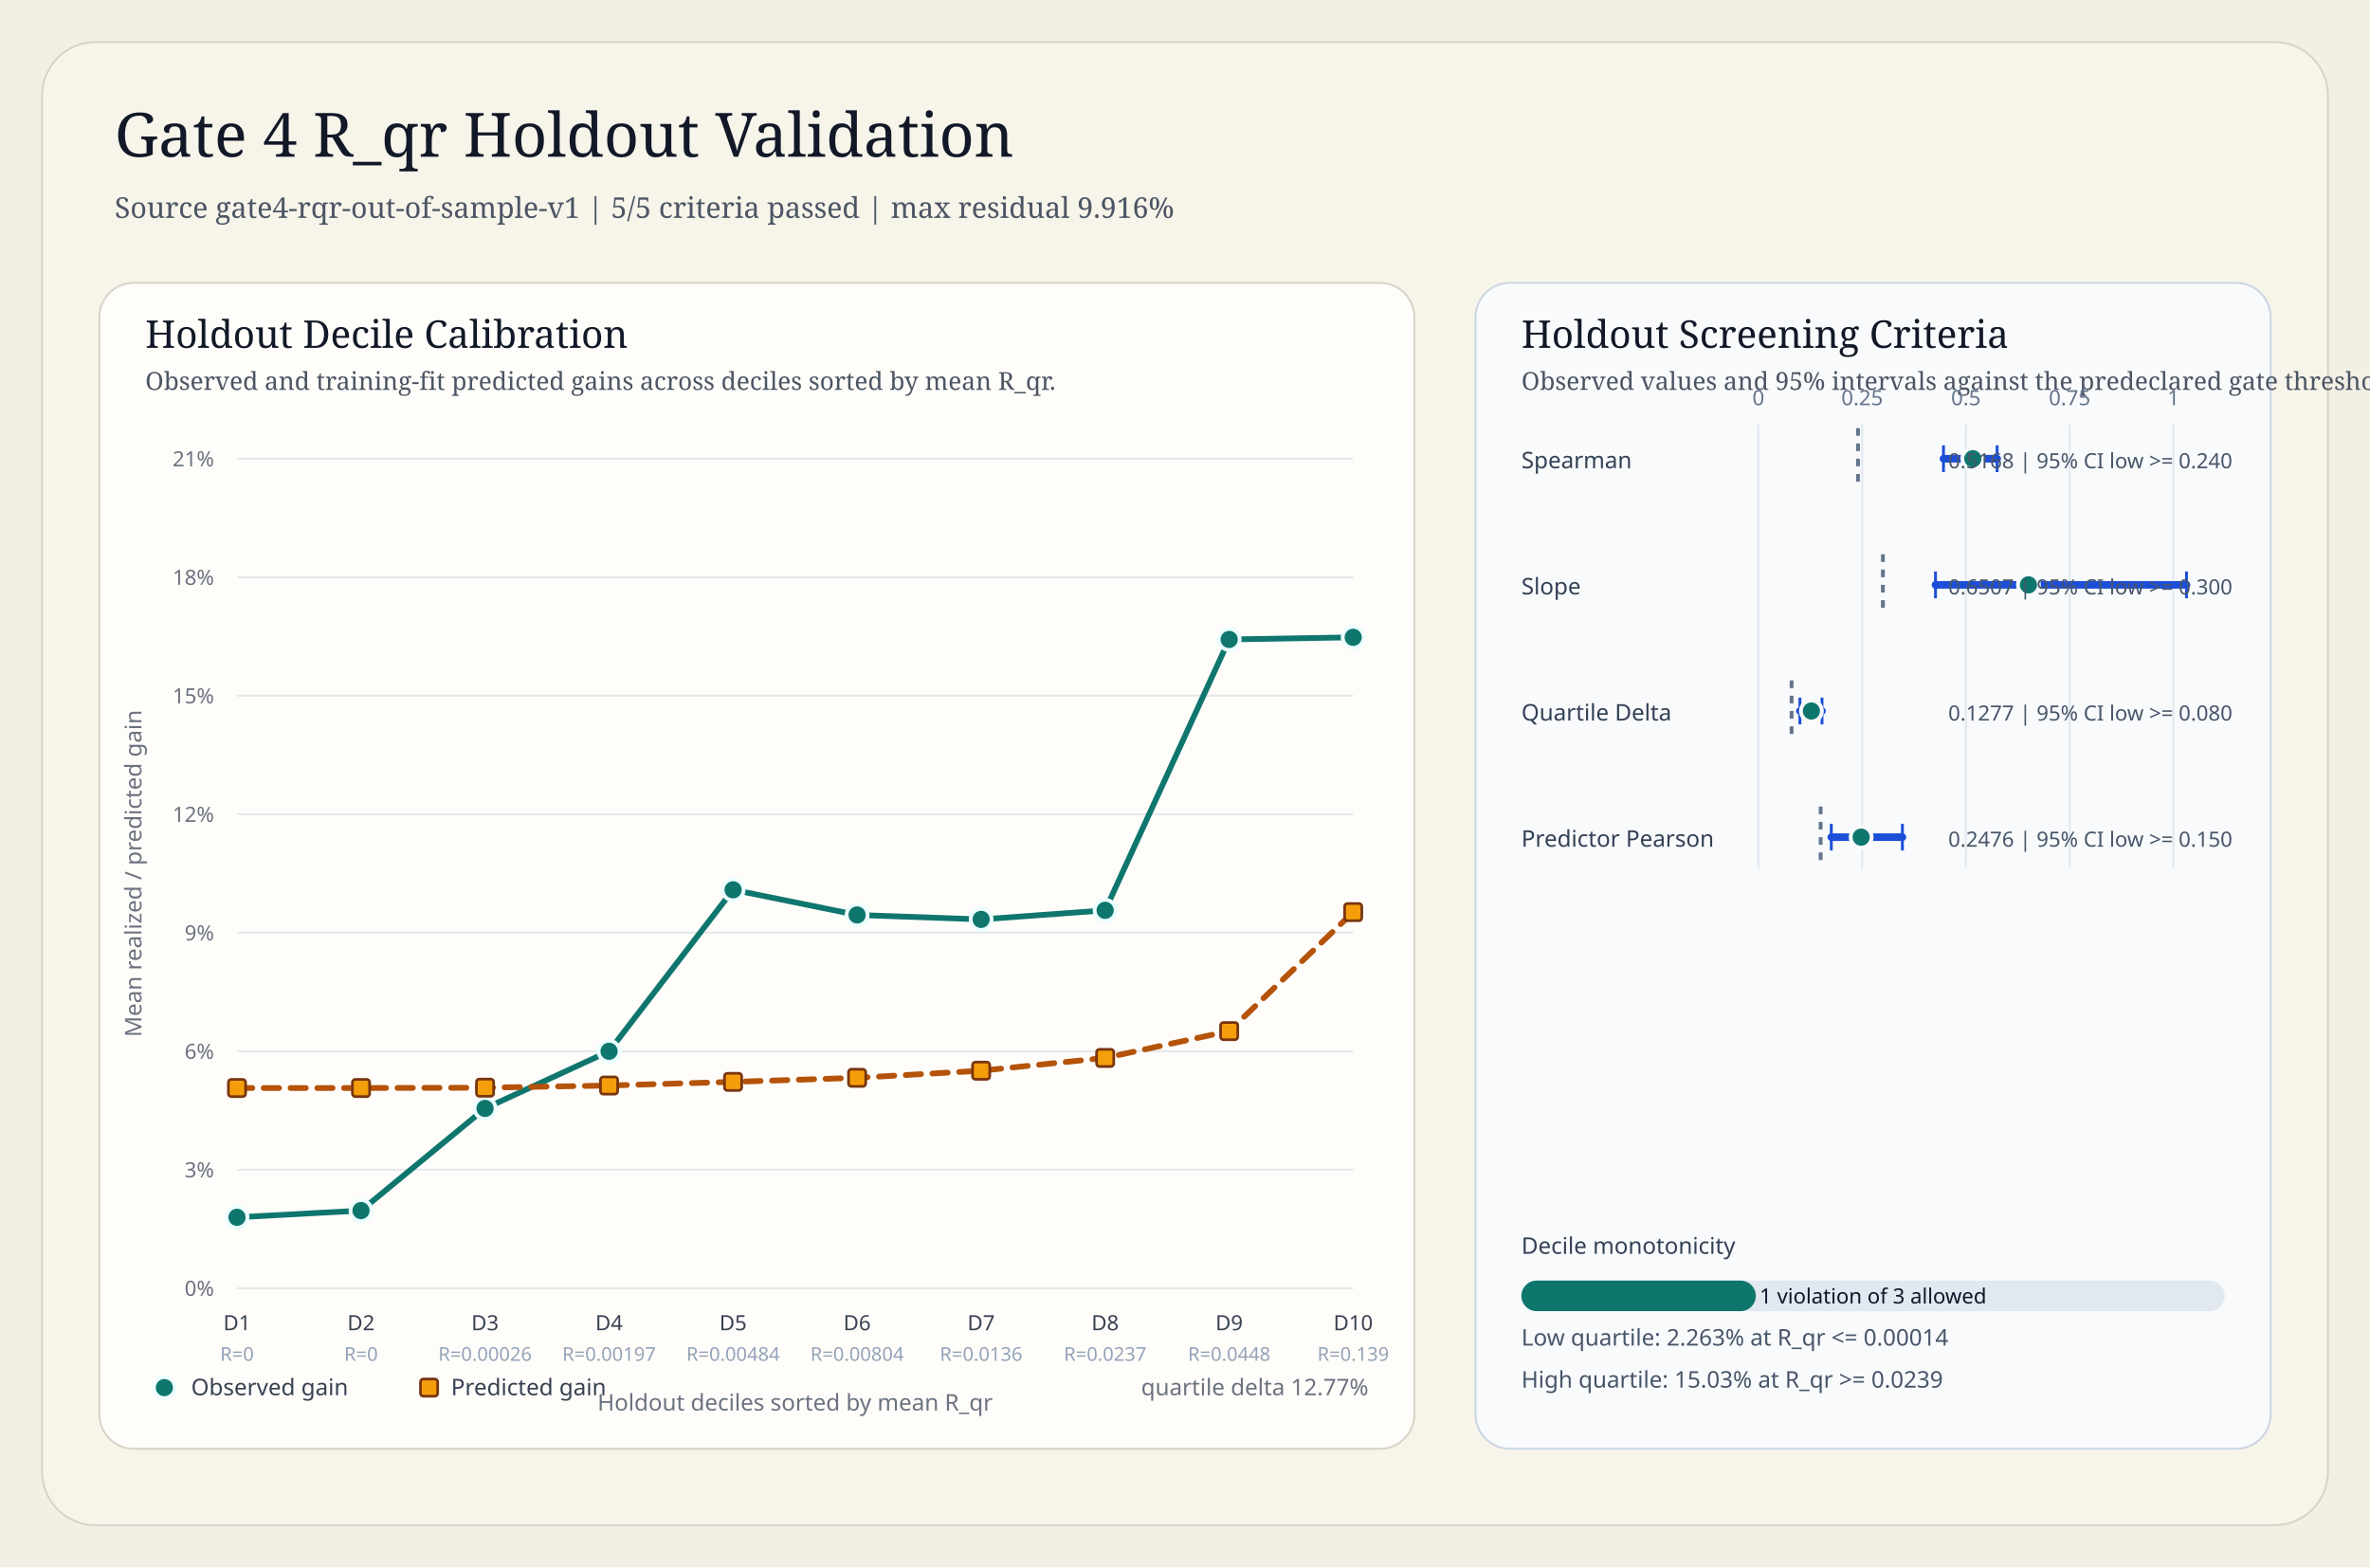
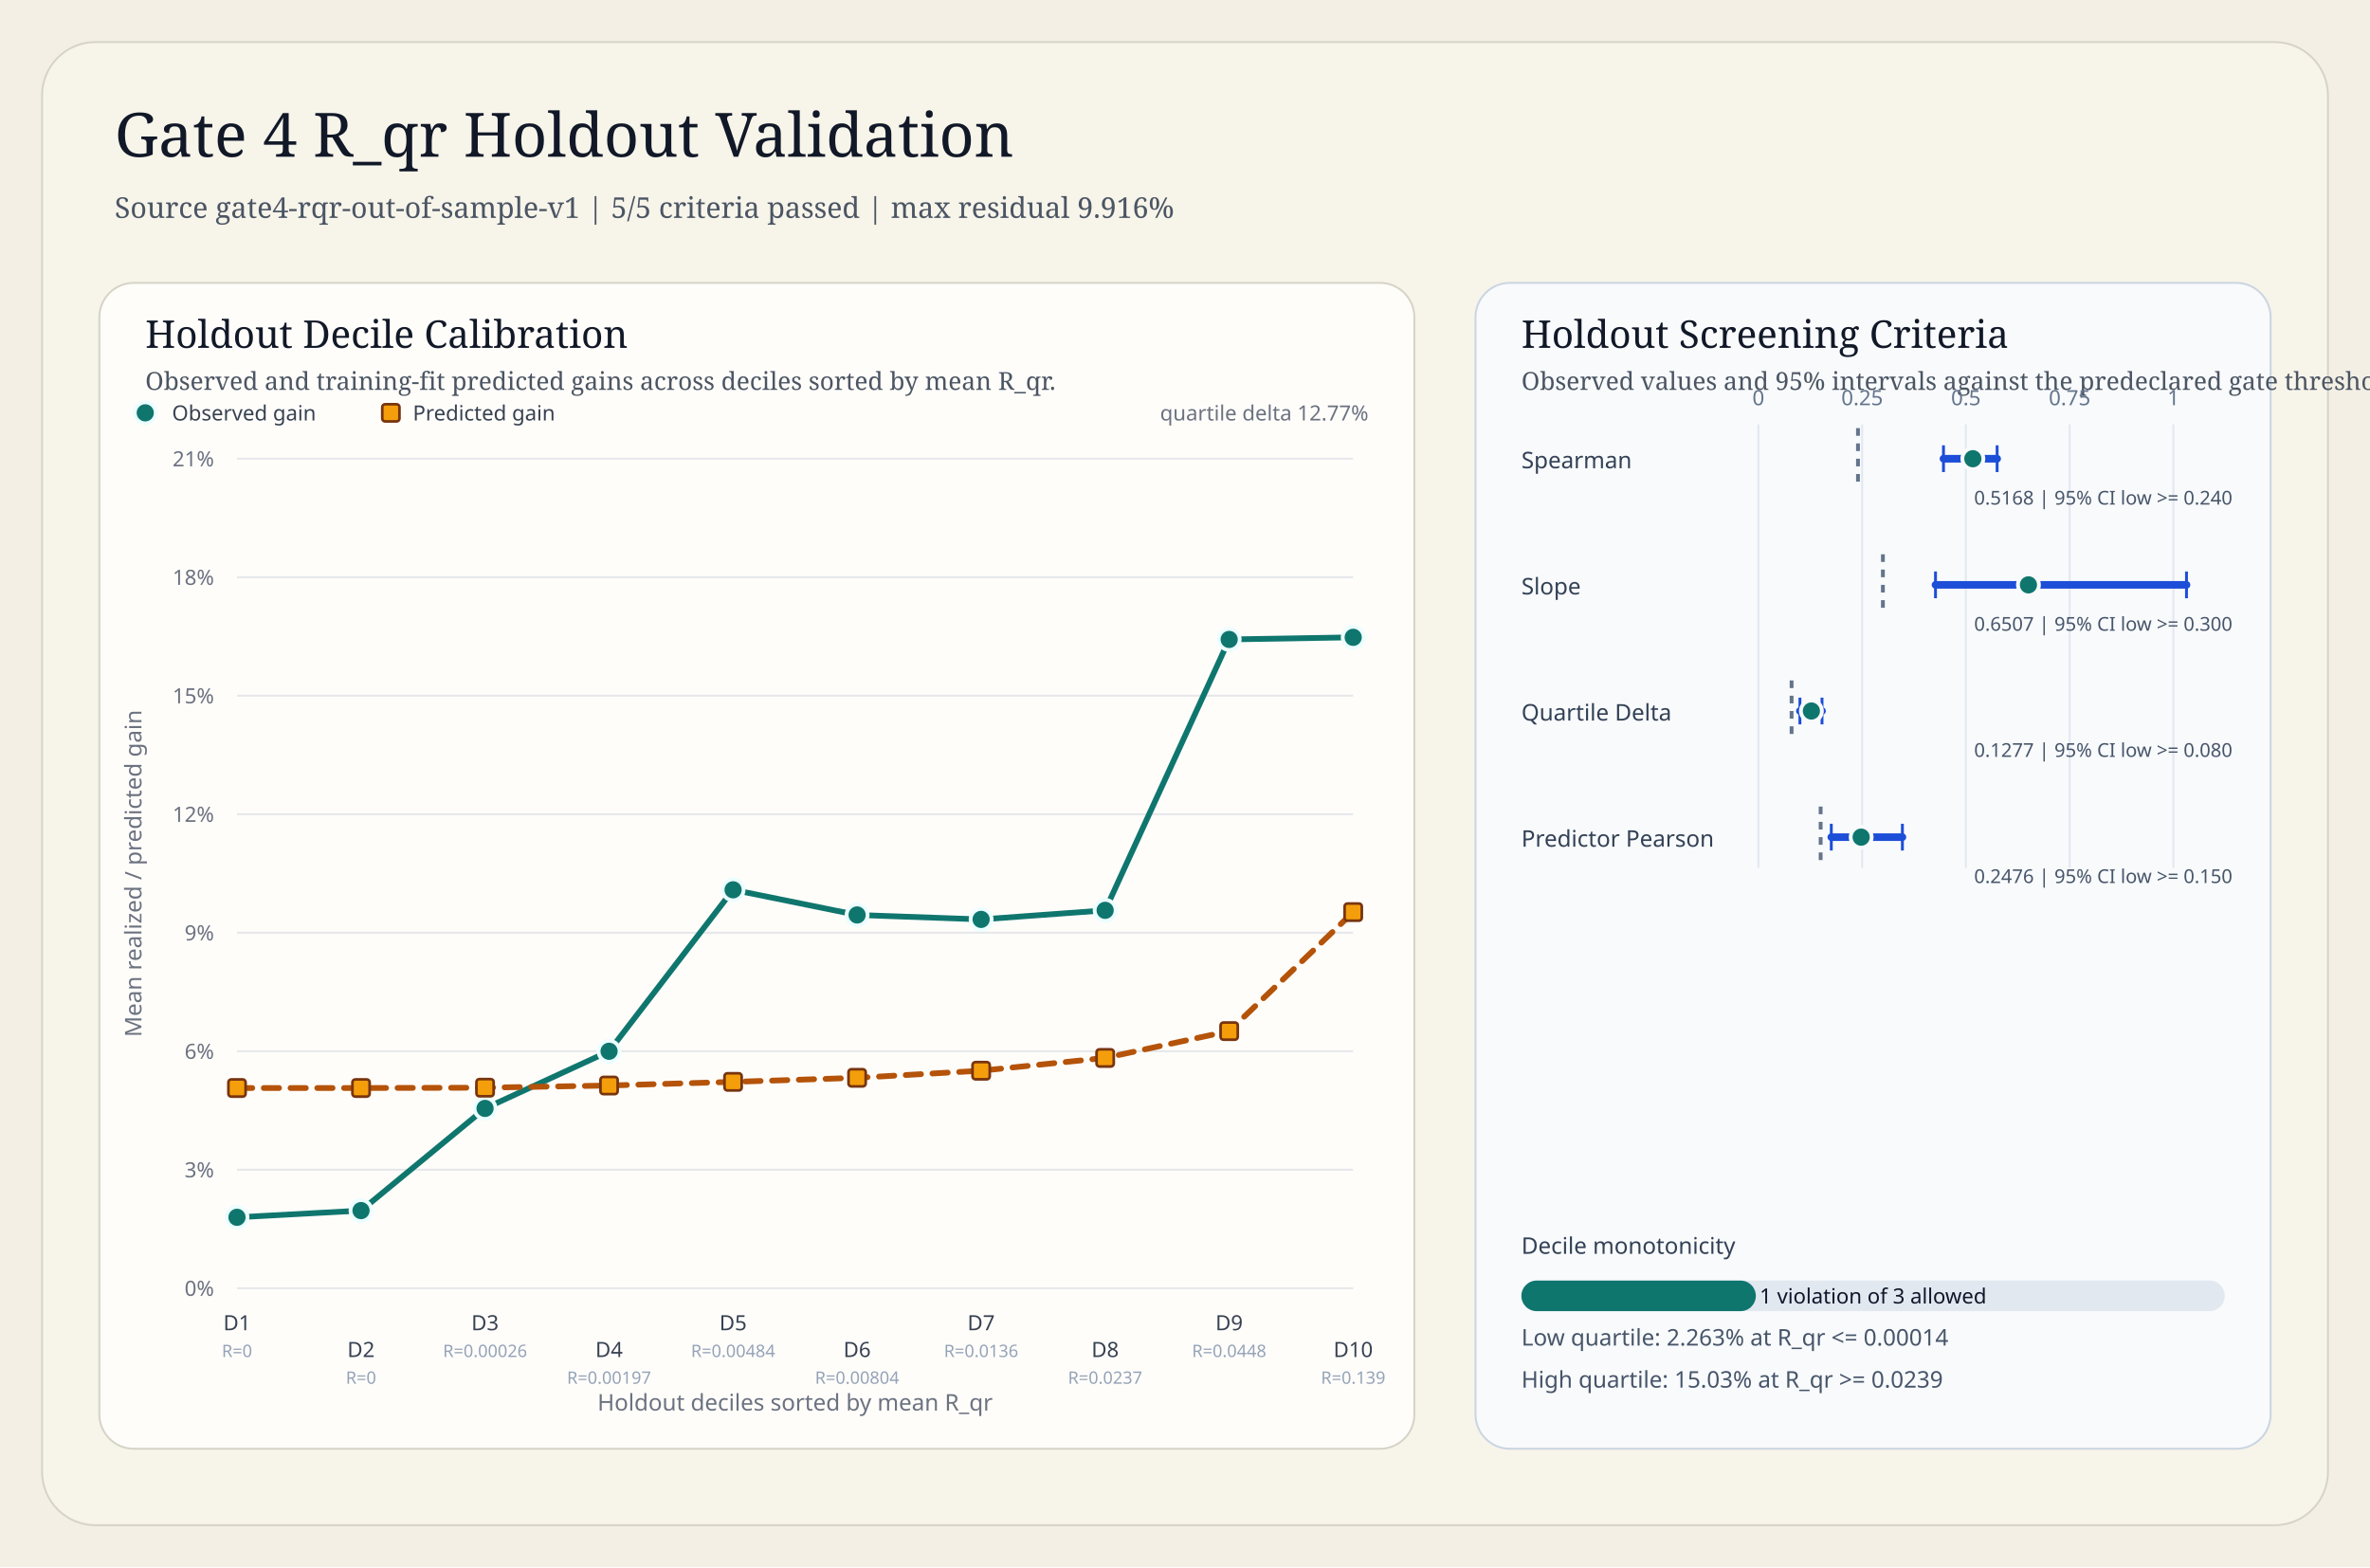
<svg xmlns="http://www.w3.org/2000/svg" width="1240" height="820" viewBox="0 0 1240 820" role="img" aria-labelledby="title desc">
  <rect width="1240" height="820" fill="#f3efe5" />
  <rect x="22" y="22" width="1196" height="776" rx="28" fill="#f7f4ea" stroke="#d6d3c7" />
  <text x="60" y="82" font-family="Georgia, serif" font-size="32" fill="#111827">Gate 4 R_qr Holdout Validation</text>
  <text x="60" y="114" font-family="Georgia, serif" font-size="15" fill="#4b5563">Source gate4-rqr-out-of-sample-v1 | 5/5 criteria passed | max residual 9.916%</text>
  <rect x="52" y="148" width="688" height="610" rx="18" fill="#fffdfa" stroke="#d6d3c7" />
  <text x="76" y="182" font-family="Georgia, serif" font-size="20" fill="#111827">Holdout Decile Calibration</text>
  <text x="76" y="204" font-family="Georgia, serif" font-size="13" fill="#4b5563">Observed and training-fit predicted gains across deciles sorted by mean R_qr.</text>
  <line x1="124" y1="674" x2="708" y2="674" stroke="#e5e7eb" stroke-width="1" />
  <text x="112" y="678" text-anchor="end" font-family="system-ui, sans-serif" font-size="11" fill="#6b7280">0%</text>
  <line x1="124" y1="612" x2="708" y2="612" stroke="#e5e7eb" stroke-width="1" />
  <text x="112" y="616" text-anchor="end" font-family="system-ui, sans-serif" font-size="11" fill="#6b7280">3%</text>
  <line x1="124" y1="550" x2="708" y2="550" stroke="#e5e7eb" stroke-width="1" />
  <text x="112" y="554" text-anchor="end" font-family="system-ui, sans-serif" font-size="11" fill="#6b7280">6%</text>
  <line x1="124" y1="488" x2="708" y2="488" stroke="#e5e7eb" stroke-width="1" />
  <text x="112" y="492" text-anchor="end" font-family="system-ui, sans-serif" font-size="11" fill="#6b7280">9%</text>
  <line x1="124" y1="426" x2="708" y2="426" stroke="#e5e7eb" stroke-width="1" />
  <text x="112" y="430" text-anchor="end" font-family="system-ui, sans-serif" font-size="11" fill="#6b7280">12%</text>
  <line x1="124" y1="364" x2="708" y2="364" stroke="#e5e7eb" stroke-width="1" />
  <text x="112" y="368" text-anchor="end" font-family="system-ui, sans-serif" font-size="11" fill="#6b7280">15%</text>
  <line x1="124" y1="302" x2="708" y2="302" stroke="#e5e7eb" stroke-width="1" />
  <text x="112" y="306" text-anchor="end" font-family="system-ui, sans-serif" font-size="11" fill="#6b7280">18%</text>
  <line x1="124" y1="240" x2="708" y2="240" stroke="#e5e7eb" stroke-width="1" />
  <text x="112" y="244" text-anchor="end" font-family="system-ui, sans-serif" font-size="11" fill="#6b7280">21%</text>
  <path d="M 124 636.898 L 188.889 633.387 L 253.778 579.93 L 318.667 550.024 L 383.556 465.553 L 448.444 478.709 L 513.333 481.032 L 578.222 476.287 L 643.111 334.556 L 708 333.451" fill="none" stroke="#0f766e" stroke-width="3" stroke-linecap="round" stroke-linejoin="round" />
  <path d="M 124 569.256 L 188.889 569.256 L 253.778 569.082 L 318.667 567.948 L 383.556 566.041 L 448.444 563.917 L 513.333 560.197 L 578.222 553.513 L 643.111 539.479 L 708 477.227" fill="none" stroke="#b45309" stroke-width="3" stroke-dasharray="8 6" stroke-linecap="round" stroke-linejoin="round" />
  <circle cx="124" cy="636.898" r="5.5" fill="#0f766e" stroke="#ecfeff" stroke-width="2" />
  <rect x="119.5" y="564.756" width="9" height="9" rx="1.5" fill="#f59e0b" stroke="#78350f" stroke-width="1.4" />
  <text x="124" y="696" text-anchor="middle" font-family="system-ui, sans-serif" font-size="11" fill="#374151">D1</text>
-   <text x="124" y="712" text-anchor="middle" font-family="system-ui, sans-serif" font-size="10" fill="#94a3b8">R=0</text>
+   <text x="124" y="710" text-anchor="middle" font-family="system-ui, sans-serif" font-size="9" fill="#94a3b8">R=0</text>
  <circle cx="188.889" cy="633.387" r="5.5" fill="#0f766e" stroke="#ecfeff" stroke-width="2" />
  <rect x="184.389" y="564.756" width="9" height="9" rx="1.5" fill="#f59e0b" stroke="#78350f" stroke-width="1.4" />
-   <text x="188.889" y="696" text-anchor="middle" font-family="system-ui, sans-serif" font-size="11" fill="#374151">D2</text>
-   <text x="188.889" y="712" text-anchor="middle" font-family="system-ui, sans-serif" font-size="10" fill="#94a3b8">R=0</text>
+   <text x="188.889" y="710" text-anchor="middle" font-family="system-ui, sans-serif" font-size="11" fill="#374151">D2</text>
+   <text x="188.889" y="724" text-anchor="middle" font-family="system-ui, sans-serif" font-size="9" fill="#94a3b8">R=0</text>
  <circle cx="253.778" cy="579.93" r="5.5" fill="#0f766e" stroke="#ecfeff" stroke-width="2" />
  <rect x="249.278" y="564.582" width="9" height="9" rx="1.5" fill="#f59e0b" stroke="#78350f" stroke-width="1.4" />
  <text x="253.778" y="696" text-anchor="middle" font-family="system-ui, sans-serif" font-size="11" fill="#374151">D3</text>
-   <text x="253.778" y="712" text-anchor="middle" font-family="system-ui, sans-serif" font-size="10" fill="#94a3b8">R=0.00026</text>
+   <text x="253.778" y="710" text-anchor="middle" font-family="system-ui, sans-serif" font-size="9" fill="#94a3b8">R=0.00026</text>
  <circle cx="318.667" cy="550.024" r="5.5" fill="#0f766e" stroke="#ecfeff" stroke-width="2" />
  <rect x="314.167" y="563.448" width="9" height="9" rx="1.5" fill="#f59e0b" stroke="#78350f" stroke-width="1.4" />
-   <text x="318.667" y="696" text-anchor="middle" font-family="system-ui, sans-serif" font-size="11" fill="#374151">D4</text>
-   <text x="318.667" y="712" text-anchor="middle" font-family="system-ui, sans-serif" font-size="10" fill="#94a3b8">R=0.00197</text>
+   <text x="318.667" y="710" text-anchor="middle" font-family="system-ui, sans-serif" font-size="11" fill="#374151">D4</text>
+   <text x="318.667" y="724" text-anchor="middle" font-family="system-ui, sans-serif" font-size="9" fill="#94a3b8">R=0.00197</text>
  <circle cx="383.556" cy="465.553" r="5.5" fill="#0f766e" stroke="#ecfeff" stroke-width="2" />
  <rect x="379.056" y="561.541" width="9" height="9" rx="1.5" fill="#f59e0b" stroke="#78350f" stroke-width="1.4" />
  <text x="383.556" y="696" text-anchor="middle" font-family="system-ui, sans-serif" font-size="11" fill="#374151">D5</text>
-   <text x="383.556" y="712" text-anchor="middle" font-family="system-ui, sans-serif" font-size="10" fill="#94a3b8">R=0.00484</text>
+   <text x="383.556" y="710" text-anchor="middle" font-family="system-ui, sans-serif" font-size="9" fill="#94a3b8">R=0.00484</text>
  <circle cx="448.444" cy="478.709" r="5.5" fill="#0f766e" stroke="#ecfeff" stroke-width="2" />
  <rect x="443.944" y="559.417" width="9" height="9" rx="1.5" fill="#f59e0b" stroke="#78350f" stroke-width="1.4" />
-   <text x="448.444" y="696" text-anchor="middle" font-family="system-ui, sans-serif" font-size="11" fill="#374151">D6</text>
-   <text x="448.444" y="712" text-anchor="middle" font-family="system-ui, sans-serif" font-size="10" fill="#94a3b8">R=0.00804</text>
+   <text x="448.444" y="710" text-anchor="middle" font-family="system-ui, sans-serif" font-size="11" fill="#374151">D6</text>
+   <text x="448.444" y="724" text-anchor="middle" font-family="system-ui, sans-serif" font-size="9" fill="#94a3b8">R=0.00804</text>
  <circle cx="513.333" cy="481.032" r="5.5" fill="#0f766e" stroke="#ecfeff" stroke-width="2" />
  <rect x="508.833" y="555.697" width="9" height="9" rx="1.5" fill="#f59e0b" stroke="#78350f" stroke-width="1.4" />
  <text x="513.333" y="696" text-anchor="middle" font-family="system-ui, sans-serif" font-size="11" fill="#374151">D7</text>
-   <text x="513.333" y="712" text-anchor="middle" font-family="system-ui, sans-serif" font-size="10" fill="#94a3b8">R=0.0136</text>
+   <text x="513.333" y="710" text-anchor="middle" font-family="system-ui, sans-serif" font-size="9" fill="#94a3b8">R=0.0136</text>
  <circle cx="578.222" cy="476.287" r="5.5" fill="#0f766e" stroke="#ecfeff" stroke-width="2" />
  <rect x="573.722" y="549.013" width="9" height="9" rx="1.5" fill="#f59e0b" stroke="#78350f" stroke-width="1.4" />
-   <text x="578.222" y="696" text-anchor="middle" font-family="system-ui, sans-serif" font-size="11" fill="#374151">D8</text>
-   <text x="578.222" y="712" text-anchor="middle" font-family="system-ui, sans-serif" font-size="10" fill="#94a3b8">R=0.0237</text>
+   <text x="578.222" y="710" text-anchor="middle" font-family="system-ui, sans-serif" font-size="11" fill="#374151">D8</text>
+   <text x="578.222" y="724" text-anchor="middle" font-family="system-ui, sans-serif" font-size="9" fill="#94a3b8">R=0.0237</text>
  <circle cx="643.111" cy="334.556" r="5.5" fill="#0f766e" stroke="#ecfeff" stroke-width="2" />
  <rect x="638.611" y="534.979" width="9" height="9" rx="1.5" fill="#f59e0b" stroke="#78350f" stroke-width="1.4" />
  <text x="643.111" y="696" text-anchor="middle" font-family="system-ui, sans-serif" font-size="11" fill="#374151">D9</text>
-   <text x="643.111" y="712" text-anchor="middle" font-family="system-ui, sans-serif" font-size="10" fill="#94a3b8">R=0.0448</text>
+   <text x="643.111" y="710" text-anchor="middle" font-family="system-ui, sans-serif" font-size="9" fill="#94a3b8">R=0.0448</text>
  <circle cx="708" cy="333.451" r="5.5" fill="#0f766e" stroke="#ecfeff" stroke-width="2" />
  <rect x="703.5" y="472.727" width="9" height="9" rx="1.5" fill="#f59e0b" stroke="#78350f" stroke-width="1.4" />
-   <text x="708" y="696" text-anchor="middle" font-family="system-ui, sans-serif" font-size="11" fill="#374151">D10</text>
-   <text x="708" y="712" text-anchor="middle" font-family="system-ui, sans-serif" font-size="10" fill="#94a3b8">R=0.139</text>
+   <text x="708" y="710" text-anchor="middle" font-family="system-ui, sans-serif" font-size="11" fill="#374151">D10</text>
+   <text x="708" y="724" text-anchor="middle" font-family="system-ui, sans-serif" font-size="9" fill="#94a3b8">R=0.139</text>
  <text x="416" y="738" text-anchor="middle" font-family="system-ui, sans-serif" font-size="12" fill="#6b7280">Holdout deciles sorted by mean R_qr</text>
  <text x="74" y="457" transform="rotate(-90 74 457)" text-anchor="middle" font-family="system-ui, sans-serif" font-size="12" fill="#6b7280">Mean realized / predicted gain</text>
-   <circle cx="86" cy="726" r="5.5" fill="#0f766e" stroke="#ecfeff" stroke-width="2" />
-   <text x="100" y="730" font-family="system-ui, sans-serif" font-size="12" fill="#374151">Observed gain</text>
-   <rect x="220" y="721.5" width="9" height="9" rx="1.5" fill="#f59e0b" stroke="#78350f" stroke-width="1.4" />
-   <text x="236" y="730" font-family="system-ui, sans-serif" font-size="12" fill="#374151">Predicted gain</text>
-   <text x="716" y="730" text-anchor="end" font-family="system-ui, sans-serif" font-size="12" fill="#6b7280">quartile delta 12.77%</text>
+   <circle cx="76" cy="216" r="5.5" fill="#0f766e" stroke="#ecfeff" stroke-width="2" />
+   <text x="90" y="220" font-family="system-ui, sans-serif" font-size="11" fill="#374151">Observed gain</text>
+   <rect x="200" y="211.5" width="9" height="9" rx="1.5" fill="#f59e0b" stroke="#78350f" stroke-width="1.4" />
+   <text x="216" y="220" font-family="system-ui, sans-serif" font-size="11" fill="#374151">Predicted gain</text>
+   <text x="716" y="220" text-anchor="end" font-family="system-ui, sans-serif" font-size="11" fill="#6b7280">quartile delta 12.77%</text>
  <rect x="772" y="148" width="416" height="610" rx="18" fill="#f8fafc" stroke="#cbd5e1" />
  <text x="796" y="182" font-family="Georgia, serif" font-size="20" fill="#111827">Holdout Screening Criteria</text>
  <text x="796" y="204" font-family="Georgia, serif" font-size="13" fill="#4b5563">Observed values and 95% intervals against the predeclared gate thresholds.</text>
  <line x1="920" y1="222" x2="920" y2="454" stroke="#e2e8f0" stroke-width="1" />
  <text x="920" y="212" text-anchor="middle" font-family="system-ui, sans-serif" font-size="11" fill="#64748b">0</text>
  <line x1="974.286" y1="222" x2="974.286" y2="454" stroke="#e2e8f0" stroke-width="1" />
  <text x="974.286" y="212" text-anchor="middle" font-family="system-ui, sans-serif" font-size="11" fill="#64748b">0.25</text>
  <line x1="1028.571" y1="222" x2="1028.571" y2="454" stroke="#e2e8f0" stroke-width="1" />
  <text x="1028.571" y="212" text-anchor="middle" font-family="system-ui, sans-serif" font-size="11" fill="#64748b">0.5</text>
  <line x1="1082.857" y1="222" x2="1082.857" y2="454" stroke="#e2e8f0" stroke-width="1" />
  <text x="1082.857" y="212" text-anchor="middle" font-family="system-ui, sans-serif" font-size="11" fill="#64748b">0.75</text>
  <line x1="1137.143" y1="222" x2="1137.143" y2="454" stroke="#e2e8f0" stroke-width="1" />
  <text x="1137.143" y="212" text-anchor="middle" font-family="system-ui, sans-serif" font-size="11" fill="#64748b">1</text>
  <text x="796" y="245" font-family="system-ui, sans-serif" font-size="12" fill="#334155">Spearman</text>
  <line x1="1016.845" y1="240" x2="1044.91" y2="240" stroke="#1d4ed8" stroke-width="4" stroke-linecap="round" />
  <line x1="1016.845" y1="233" x2="1016.845" y2="247" stroke="#1d4ed8" stroke-width="1.5" />
  <line x1="1044.91" y1="233" x2="1044.91" y2="247" stroke="#1d4ed8" stroke-width="1.5" />
  <line x1="972.114" y1="224" x2="972.114" y2="256" stroke="#64748b" stroke-width="2" stroke-dasharray="4 4" />
  <circle cx="1032.209" cy="240" r="5.5" fill="#0f766e" stroke="#f8fafc" stroke-width="2" />
-   <text x="1168" y="245" text-anchor="end" font-family="system-ui, sans-serif" font-size="11" fill="#475569">0.5168 | 95% CI low &gt;= 0.240</text>
+   <text x="1168" y="264" text-anchor="end" font-family="system-ui, sans-serif" font-size="10" fill="#475569">0.5168 | 95% CI low &gt;= 0.240</text>
  <text x="796" y="311" font-family="system-ui, sans-serif" font-size="12" fill="#334155">Slope</text>
  <line x1="1012.671" y1="306" x2="1143.987" y2="306" stroke="#1d4ed8" stroke-width="4" stroke-linecap="round" />
  <line x1="1012.671" y1="299" x2="1012.671" y2="313" stroke="#1d4ed8" stroke-width="1.5" />
  <line x1="1143.987" y1="299" x2="1143.987" y2="313" stroke="#1d4ed8" stroke-width="1.5" />
  <line x1="985.143" y1="290" x2="985.143" y2="322" stroke="#64748b" stroke-width="2" stroke-dasharray="4 4" />
  <circle cx="1061.296" cy="306" r="5.5" fill="#0f766e" stroke="#f8fafc" stroke-width="2" />
-   <text x="1168" y="311" text-anchor="end" font-family="system-ui, sans-serif" font-size="11" fill="#475569">0.6507 | 95% CI low &gt;= 0.300</text>
+   <text x="1168" y="330" text-anchor="end" font-family="system-ui, sans-serif" font-size="10" fill="#475569">0.6507 | 95% CI low &gt;= 0.300</text>
  <text x="796" y="377" font-family="system-ui, sans-serif" font-size="12" fill="#334155">Quartile Delta</text>
  <line x1="941.73" y1="372" x2="953.289" y2="372" stroke="#1d4ed8" stroke-width="4" stroke-linecap="round" />
  <line x1="941.73" y1="365" x2="941.73" y2="379" stroke="#1d4ed8" stroke-width="1.5" />
  <line x1="953.289" y1="365" x2="953.289" y2="379" stroke="#1d4ed8" stroke-width="1.5" />
  <line x1="937.371" y1="356" x2="937.371" y2="388" stroke="#64748b" stroke-width="2" stroke-dasharray="4 4" />
  <circle cx="947.726" cy="372" r="5.5" fill="#0f766e" stroke="#f8fafc" stroke-width="2" />
-   <text x="1168" y="377" text-anchor="end" font-family="system-ui, sans-serif" font-size="11" fill="#475569">0.1277 | 95% CI low &gt;= 0.080</text>
+   <text x="1168" y="396" text-anchor="end" font-family="system-ui, sans-serif" font-size="10" fill="#475569">0.1277 | 95% CI low &gt;= 0.080</text>
  <text x="796" y="443" font-family="system-ui, sans-serif" font-size="12" fill="#334155">Predictor Pearson</text>
  <line x1="958.146" y1="438" x2="995.35" y2="438" stroke="#1d4ed8" stroke-width="4" stroke-linecap="round" />
  <line x1="958.146" y1="431" x2="958.146" y2="445" stroke="#1d4ed8" stroke-width="1.5" />
  <line x1="995.35" y1="431" x2="995.35" y2="445" stroke="#1d4ed8" stroke-width="1.5" />
  <line x1="952.571" y1="422" x2="952.571" y2="454" stroke="#64748b" stroke-width="2" stroke-dasharray="4 4" />
  <circle cx="973.769" cy="438" r="5.5" fill="#0f766e" stroke="#f8fafc" stroke-width="2" />
-   <text x="1168" y="443" text-anchor="end" font-family="system-ui, sans-serif" font-size="11" fill="#475569">0.2476 | 95% CI low &gt;= 0.150</text>
+   <text x="1168" y="462" text-anchor="end" font-family="system-ui, sans-serif" font-size="10" fill="#475569">0.2476 | 95% CI low &gt;= 0.150</text>
  <text x="796" y="656" font-family="system-ui, sans-serif" font-size="12" fill="#334155">Decile monotonicity</text>
  <rect x="796" y="670" width="368" height="16" rx="8" fill="#e2e8f0" />
  <rect x="796" y="670" width="122.667" height="16" rx="8" fill="#0f766e" />
  <text x="980" y="682" text-anchor="middle" font-family="system-ui, sans-serif" font-size="11" fill="#0f172a">1 violation of 3 allowed</text>
  <text x="796" y="704" font-family="system-ui, sans-serif" font-size="12" fill="#475569">Low quartile: 2.263% at R_qr &lt;= 0.00014</text>
  <text x="796" y="726" font-family="system-ui, sans-serif" font-size="12" fill="#475569">High quartile: 15.03% at R_qr &gt;= 0.0239</text>
</svg>
